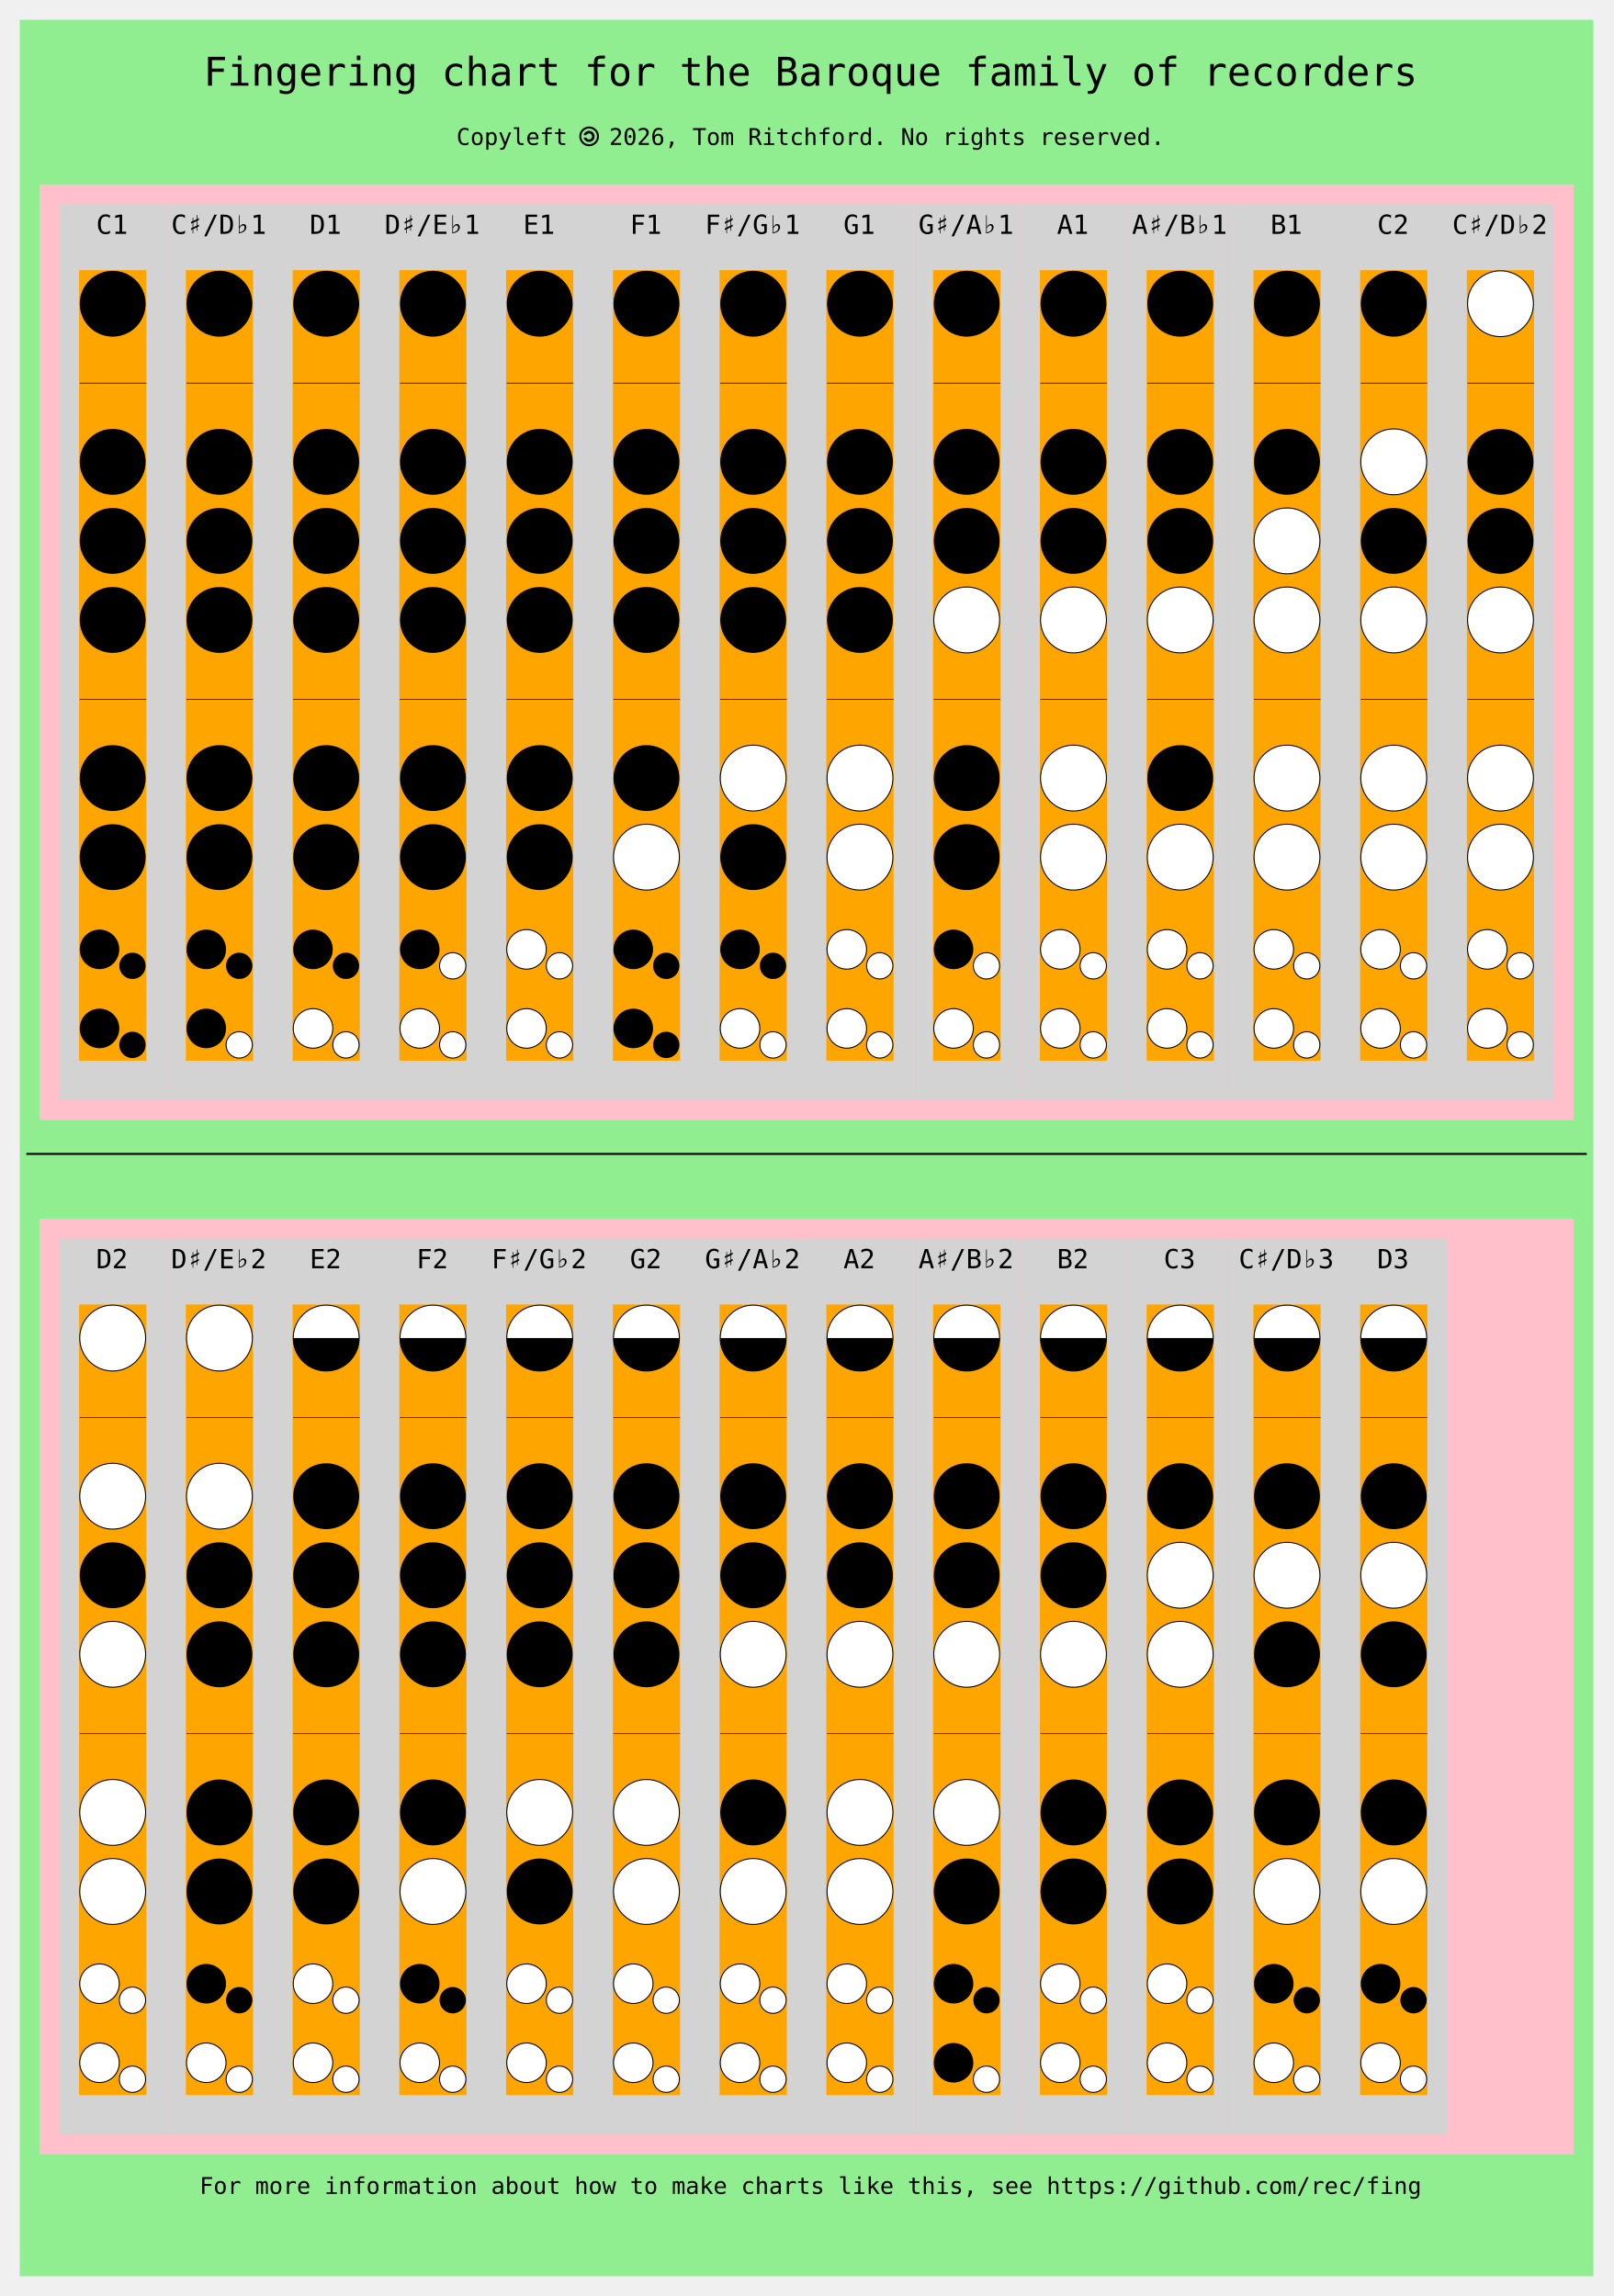
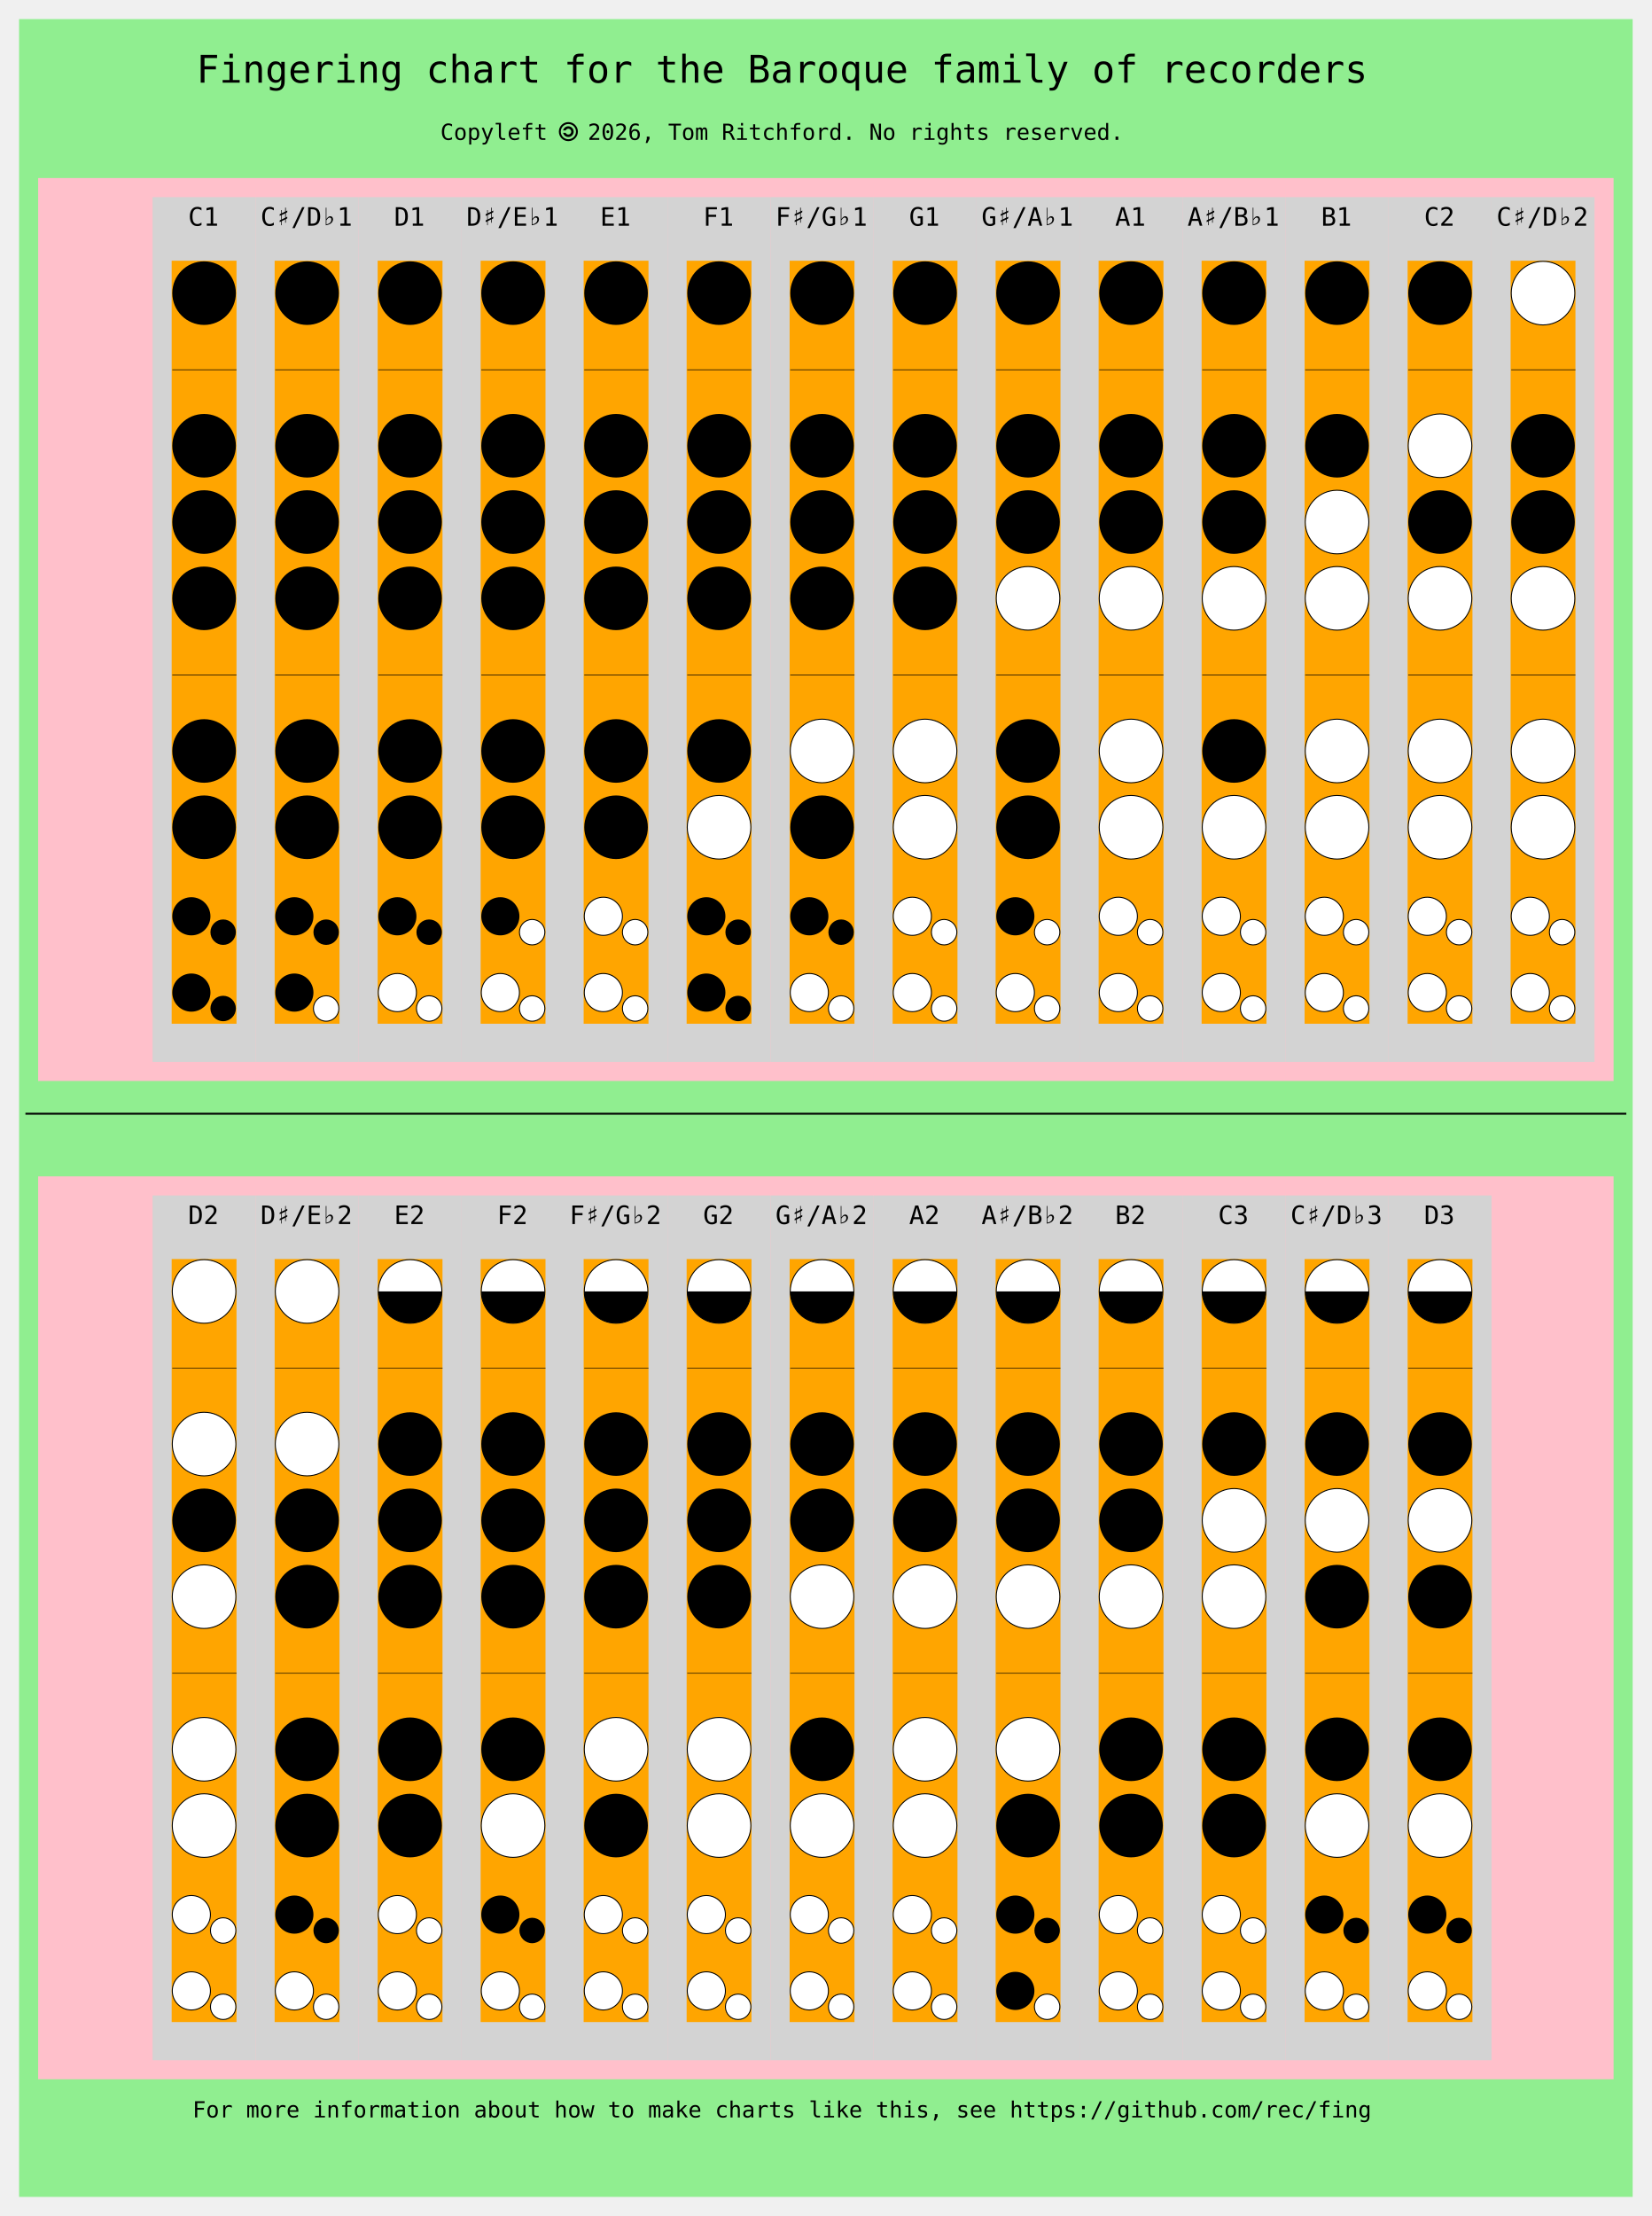
- <svg xmlns="http://www.w3.org/2000/svg" viewBox="0 0 2448 3485">
+ <svg xmlns="http://www.w3.org/2000/svg" viewBox="0 0 2598 3485">
  <defs>
    <svg id="copyleft">
      <circle cx="5" cy="5" r="4.49" fill="none" stroke="#000" stroke-width="1" />
      <path d="M 2.23,4.37 H 3.57 a 1.53,1.53 0 1 1 0,1.28 H 2.23 a 2.81,2.81 0 1 0 0-1.28 z" />
    </svg>
    <circle cx="50" cy="50" r="50" id="pad" />
    <circle cx="80" cy="95" r="20" id="little-hole" />
    <circle cx="30" cy="70" r="30" id="big-hole" />
    <rect x="0" y="50" width="120" height="1" style="fill: black;" id="horizontal-line" />
    <path d="  M 0,50   A 50,50 0 0 0 100,50   Z  " fill="black" id="octave" />
  </defs>
  <style>
    .body_background { fill: lightgreen; }
    .chart_background { fill: pink; }
    .note_fingering_background { fill: lightgray; }
    .fingering_background { fill: orange; }
    .outline { fill: white; stroke: black; stroke-width: 1.5; }
    .note_label { fill: black; font-size: 40px; font-family: monospace; text-anchor: middle; }
    .page_background { fill: pink; }
  </style>
-   <svg class="body" x="30" y="30" width="2388" height="3425">
+   <svg class="body" x="30" y="30" width="2538" height="3425">
    <rect class="body_background" width="100%" height="100%" />
    <svg>
      <text font-size="60px" font-family="monospace" text-anchor="middle" x="1200" y="100">
        Fingering chart for the Baroque family of recorders
      </text>
      <text font-size="35px" font-family="monospace" text-anchor="middle" x="1200" y="190">
        Copyleft <tspan fill="transparent">©</tspan> 2026, Tom Ritchford. No rights reserved.
      </text>
      <use href="#copyleft" x="283" y="54" transform="scale(3, 3)" />
    </svg>
-     <svg class="chart" x="30" y="250" width="2328" height="1420">
+     <svg class="chart" x="30" y="250" width="2478" height="1420">
      <rect class="chart_background" width="100%" height="100%" />
-       <svg class="note_fingering" x="30" y="30" width="162" height="1360">
+       <svg class="note_fingering" x="180" y="30" width="162" height="1360">
        <rect class="note_fingering_background" width="100%" height="100%" />
        <svg class="fingering" x="30" y="100" width="102" height="1200">
          <rect class="fingering_background" width="100%" height="100%" />
          <use x="1" y="1" href="#pad" />
          <use x="1" y="121" href="#horizontal-line" />
          <use x="1" y="241" href="#pad" />
          <use x="1" y="361" href="#pad" />
          <use x="1" y="481" href="#pad" />
          <use x="1" y="601" href="#horizontal-line" />
          <use x="1" y="721" href="#pad" />
          <use x="1" y="841" href="#pad" />
          <use x="1" y="961" href="#little-hole" />
          <use x="1" y="961" href="#big-hole" />
          <use x="1" y="1081" href="#little-hole" />
          <use x="1" y="1081" href="#big-hole" />
        </svg>
        <text class="note_label" height="100" x="80" y="45">  C1  </text>
      </svg>
-       <svg class="note_fingering" x="192" y="30" width="162" height="1360">
+       <svg class="note_fingering" x="342" y="30" width="162" height="1360">
        <rect class="note_fingering_background" width="100%" height="100%" />
        <svg class="fingering" x="30" y="100" width="102" height="1200">
          <rect class="fingering_background" width="100%" height="100%" />
          <use x="1" y="1" href="#pad" />
          <use x="1" y="121" href="#horizontal-line" />
          <use x="1" y="241" href="#pad" />
          <use x="1" y="361" href="#pad" />
          <use x="1" y="481" href="#pad" />
          <use x="1" y="601" href="#horizontal-line" />
          <use x="1" y="721" href="#pad" />
          <use x="1" y="841" href="#pad" />
          <use x="1" y="961" href="#little-hole" />
          <use x="1" y="961" href="#big-hole" />
          <use x="1" y="1081" href="#little-hole" class="outline" />
          <use x="1" y="1081" href="#big-hole" />
        </svg>
        <text class="note_label" height="100" x="80" y="45">C♯/D♭1</text>
      </svg>
-       <svg class="note_fingering" x="354" y="30" width="162" height="1360">
+       <svg class="note_fingering" x="504" y="30" width="162" height="1360">
        <rect class="note_fingering_background" width="100%" height="100%" />
        <svg class="fingering" x="30" y="100" width="102" height="1200">
          <rect class="fingering_background" width="100%" height="100%" />
          <use x="1" y="1" href="#pad" />
          <use x="1" y="121" href="#horizontal-line" />
          <use x="1" y="241" href="#pad" />
          <use x="1" y="361" href="#pad" />
          <use x="1" y="481" href="#pad" />
          <use x="1" y="601" href="#horizontal-line" />
          <use x="1" y="721" href="#pad" />
          <use x="1" y="841" href="#pad" />
          <use x="1" y="961" href="#little-hole" />
          <use x="1" y="961" href="#big-hole" />
          <use x="1" y="1081" href="#little-hole" class="outline" />
          <use x="1" y="1081" href="#big-hole" class="outline" />
        </svg>
        <text class="note_label" height="100" x="80" y="45">  D1  </text>
      </svg>
-       <svg class="note_fingering" x="516" y="30" width="162" height="1360">
+       <svg class="note_fingering" x="666" y="30" width="162" height="1360">
        <rect class="note_fingering_background" width="100%" height="100%" />
        <svg class="fingering" x="30" y="100" width="102" height="1200">
          <rect class="fingering_background" width="100%" height="100%" />
          <use x="1" y="1" href="#pad" />
          <use x="1" y="121" href="#horizontal-line" />
          <use x="1" y="241" href="#pad" />
          <use x="1" y="361" href="#pad" />
          <use x="1" y="481" href="#pad" />
          <use x="1" y="601" href="#horizontal-line" />
          <use x="1" y="721" href="#pad" />
          <use x="1" y="841" href="#pad" />
          <use x="1" y="961" href="#little-hole" class="outline" />
          <use x="1" y="961" href="#big-hole" />
          <use x="1" y="1081" href="#little-hole" class="outline" />
          <use x="1" y="1081" href="#big-hole" class="outline" />
        </svg>
        <text class="note_label" height="100" x="80" y="45">D♯/E♭1</text>
      </svg>
-       <svg class="note_fingering" x="678" y="30" width="162" height="1360">
+       <svg class="note_fingering" x="828" y="30" width="162" height="1360">
        <rect class="note_fingering_background" width="100%" height="100%" />
        <svg class="fingering" x="30" y="100" width="102" height="1200">
          <rect class="fingering_background" width="100%" height="100%" />
          <use x="1" y="1" href="#pad" />
          <use x="1" y="121" href="#horizontal-line" />
          <use x="1" y="241" href="#pad" />
          <use x="1" y="361" href="#pad" />
          <use x="1" y="481" href="#pad" />
          <use x="1" y="601" href="#horizontal-line" />
          <use x="1" y="721" href="#pad" />
          <use x="1" y="841" href="#pad" />
          <use x="1" y="961" href="#little-hole" class="outline" />
          <use x="1" y="961" href="#big-hole" class="outline" />
          <use x="1" y="1081" href="#little-hole" class="outline" />
          <use x="1" y="1081" href="#big-hole" class="outline" />
        </svg>
        <text class="note_label" height="100" x="80" y="45">  E1  </text>
      </svg>
-       <svg class="note_fingering" x="840" y="30" width="162" height="1360">
+       <svg class="note_fingering" x="990" y="30" width="162" height="1360">
        <rect class="note_fingering_background" width="100%" height="100%" />
        <svg class="fingering" x="30" y="100" width="102" height="1200">
          <rect class="fingering_background" width="100%" height="100%" />
          <use x="1" y="1" href="#pad" />
          <use x="1" y="121" href="#horizontal-line" />
          <use x="1" y="241" href="#pad" />
          <use x="1" y="361" href="#pad" />
          <use x="1" y="481" href="#pad" />
          <use x="1" y="601" href="#horizontal-line" />
          <use x="1" y="721" href="#pad" />
          <use x="1" y="841" href="#pad" class="outline" />
          <use x="1" y="961" href="#little-hole" />
          <use x="1" y="961" href="#big-hole" />
          <use x="1" y="1081" href="#little-hole" />
          <use x="1" y="1081" href="#big-hole" />
        </svg>
        <text class="note_label" height="100" x="80" y="45">  F1  </text>
      </svg>
-       <svg class="note_fingering" x="1002" y="30" width="162" height="1360">
+       <svg class="note_fingering" x="1152" y="30" width="162" height="1360">
        <rect class="note_fingering_background" width="100%" height="100%" />
        <svg class="fingering" x="30" y="100" width="102" height="1200">
          <rect class="fingering_background" width="100%" height="100%" />
          <use x="1" y="1" href="#pad" />
          <use x="1" y="121" href="#horizontal-line" />
          <use x="1" y="241" href="#pad" />
          <use x="1" y="361" href="#pad" />
          <use x="1" y="481" href="#pad" />
          <use x="1" y="601" href="#horizontal-line" />
          <use x="1" y="721" href="#pad" class="outline" />
          <use x="1" y="841" href="#pad" />
          <use x="1" y="961" href="#little-hole" />
          <use x="1" y="961" href="#big-hole" />
          <use x="1" y="1081" href="#little-hole" class="outline" />
          <use x="1" y="1081" href="#big-hole" class="outline" />
        </svg>
        <text class="note_label" height="100" x="80" y="45">F♯/G♭1</text>
      </svg>
-       <svg class="note_fingering" x="1164" y="30" width="162" height="1360">
+       <svg class="note_fingering" x="1314" y="30" width="162" height="1360">
        <rect class="note_fingering_background" width="100%" height="100%" />
        <svg class="fingering" x="30" y="100" width="102" height="1200">
          <rect class="fingering_background" width="100%" height="100%" />
          <use x="1" y="1" href="#pad" />
          <use x="1" y="121" href="#horizontal-line" />
          <use x="1" y="241" href="#pad" />
          <use x="1" y="361" href="#pad" />
          <use x="1" y="481" href="#pad" />
          <use x="1" y="601" href="#horizontal-line" />
          <use x="1" y="721" href="#pad" class="outline" />
          <use x="1" y="841" href="#pad" class="outline" />
          <use x="1" y="961" href="#little-hole" class="outline" />
          <use x="1" y="961" href="#big-hole" class="outline" />
          <use x="1" y="1081" href="#little-hole" class="outline" />
          <use x="1" y="1081" href="#big-hole" class="outline" />
        </svg>
        <text class="note_label" height="100" x="80" y="45">  G1  </text>
      </svg>
-       <svg class="note_fingering" x="1326" y="30" width="162" height="1360">
+       <svg class="note_fingering" x="1476" y="30" width="162" height="1360">
        <rect class="note_fingering_background" width="100%" height="100%" />
        <svg class="fingering" x="30" y="100" width="102" height="1200">
          <rect class="fingering_background" width="100%" height="100%" />
          <use x="1" y="1" href="#pad" />
          <use x="1" y="121" href="#horizontal-line" />
          <use x="1" y="241" href="#pad" />
          <use x="1" y="361" href="#pad" />
          <use x="1" y="481" href="#pad" class="outline" />
          <use x="1" y="601" href="#horizontal-line" />
          <use x="1" y="721" href="#pad" />
          <use x="1" y="841" href="#pad" />
          <use x="1" y="961" href="#little-hole" class="outline" />
          <use x="1" y="961" href="#big-hole" />
          <use x="1" y="1081" href="#little-hole" class="outline" />
          <use x="1" y="1081" href="#big-hole" class="outline" />
        </svg>
        <text class="note_label" height="100" x="80" y="45">G♯/A♭1</text>
      </svg>
-       <svg class="note_fingering" x="1488" y="30" width="162" height="1360">
+       <svg class="note_fingering" x="1638" y="30" width="162" height="1360">
        <rect class="note_fingering_background" width="100%" height="100%" />
        <svg class="fingering" x="30" y="100" width="102" height="1200">
          <rect class="fingering_background" width="100%" height="100%" />
          <use x="1" y="1" href="#pad" />
          <use x="1" y="121" href="#horizontal-line" />
          <use x="1" y="241" href="#pad" />
          <use x="1" y="361" href="#pad" />
          <use x="1" y="481" href="#pad" class="outline" />
          <use x="1" y="601" href="#horizontal-line" />
          <use x="1" y="721" href="#pad" class="outline" />
          <use x="1" y="841" href="#pad" class="outline" />
          <use x="1" y="961" href="#little-hole" class="outline" />
          <use x="1" y="961" href="#big-hole" class="outline" />
          <use x="1" y="1081" href="#little-hole" class="outline" />
          <use x="1" y="1081" href="#big-hole" class="outline" />
        </svg>
        <text class="note_label" height="100" x="80" y="45">  A1  </text>
      </svg>
-       <svg class="note_fingering" x="1650" y="30" width="162" height="1360">
+       <svg class="note_fingering" x="1800" y="30" width="162" height="1360">
        <rect class="note_fingering_background" width="100%" height="100%" />
        <svg class="fingering" x="30" y="100" width="102" height="1200">
          <rect class="fingering_background" width="100%" height="100%" />
          <use x="1" y="1" href="#pad" />
          <use x="1" y="121" href="#horizontal-line" />
          <use x="1" y="241" href="#pad" />
          <use x="1" y="361" href="#pad" />
          <use x="1" y="481" href="#pad" class="outline" />
          <use x="1" y="601" href="#horizontal-line" />
          <use x="1" y="721" href="#pad" />
          <use x="1" y="841" href="#pad" class="outline" />
          <use x="1" y="961" href="#little-hole" class="outline" />
          <use x="1" y="961" href="#big-hole" class="outline" />
          <use x="1" y="1081" href="#little-hole" class="outline" />
          <use x="1" y="1081" href="#big-hole" class="outline" />
        </svg>
        <text class="note_label" height="100" x="80" y="45">A♯/B♭1</text>
      </svg>
-       <svg class="note_fingering" x="1812" y="30" width="162" height="1360">
+       <svg class="note_fingering" x="1962" y="30" width="162" height="1360">
        <rect class="note_fingering_background" width="100%" height="100%" />
        <svg class="fingering" x="30" y="100" width="102" height="1200">
          <rect class="fingering_background" width="100%" height="100%" />
          <use x="1" y="1" href="#pad" />
          <use x="1" y="121" href="#horizontal-line" />
          <use x="1" y="241" href="#pad" />
          <use x="1" y="361" href="#pad" class="outline" />
          <use x="1" y="481" href="#pad" class="outline" />
          <use x="1" y="601" href="#horizontal-line" />
          <use x="1" y="721" href="#pad" class="outline" />
          <use x="1" y="841" href="#pad" class="outline" />
          <use x="1" y="961" href="#little-hole" class="outline" />
          <use x="1" y="961" href="#big-hole" class="outline" />
          <use x="1" y="1081" href="#little-hole" class="outline" />
          <use x="1" y="1081" href="#big-hole" class="outline" />
        </svg>
        <text class="note_label" height="100" x="80" y="45">  B1  </text>
      </svg>
-       <svg class="note_fingering" x="1974" y="30" width="162" height="1360">
+       <svg class="note_fingering" x="2124" y="30" width="162" height="1360">
        <rect class="note_fingering_background" width="100%" height="100%" />
        <svg class="fingering" x="30" y="100" width="102" height="1200">
          <rect class="fingering_background" width="100%" height="100%" />
          <use x="1" y="1" href="#pad" />
          <use x="1" y="121" href="#horizontal-line" />
          <use x="1" y="241" href="#pad" class="outline" />
          <use x="1" y="361" href="#pad" />
          <use x="1" y="481" href="#pad" class="outline" />
          <use x="1" y="601" href="#horizontal-line" />
          <use x="1" y="721" href="#pad" class="outline" />
          <use x="1" y="841" href="#pad" class="outline" />
          <use x="1" y="961" href="#little-hole" class="outline" />
          <use x="1" y="961" href="#big-hole" class="outline" />
          <use x="1" y="1081" href="#little-hole" class="outline" />
          <use x="1" y="1081" href="#big-hole" class="outline" />
        </svg>
        <text class="note_label" height="100" x="80" y="45">  C2  </text>
      </svg>
-       <svg class="note_fingering" x="2136" y="30" width="162" height="1360">
+       <svg class="note_fingering" x="2286" y="30" width="162" height="1360">
        <rect class="note_fingering_background" width="100%" height="100%" />
        <svg class="fingering" x="30" y="100" width="102" height="1200">
          <rect class="fingering_background" width="100%" height="100%" />
          <use x="1" y="1" href="#pad" class="outline" />
          <use x="1" y="121" href="#horizontal-line" />
          <use x="1" y="241" href="#pad" />
          <use x="1" y="361" href="#pad" />
          <use x="1" y="481" href="#pad" class="outline" />
          <use x="1" y="601" href="#horizontal-line" />
          <use x="1" y="721" href="#pad" class="outline" />
          <use x="1" y="841" href="#pad" class="outline" />
          <use x="1" y="961" href="#little-hole" class="outline" />
          <use x="1" y="961" href="#big-hole" class="outline" />
          <use x="1" y="1081" href="#little-hole" class="outline" />
          <use x="1" y="1081" href="#big-hole" class="outline" />
        </svg>
        <text class="note_label" height="100" x="80" y="45">C♯/D♭2</text>
      </svg>
    </svg>
-     <svg class="chart" x="30" y="1820" width="2328" height="1420">
+     <svg class="chart" x="30" y="1820" width="2478" height="1420">
      <rect class="chart_background" width="100%" height="100%" />
-       <svg class="note_fingering" x="30" y="30" width="162" height="1360">
+       <svg class="note_fingering" x="180" y="30" width="162" height="1360">
        <rect class="note_fingering_background" width="100%" height="100%" />
        <svg class="fingering" x="30" y="100" width="102" height="1200">
          <rect class="fingering_background" width="100%" height="100%" />
          <use x="1" y="1" href="#pad" class="outline" />
          <use x="1" y="121" href="#horizontal-line" />
          <use x="1" y="241" href="#pad" class="outline" />
          <use x="1" y="361" href="#pad" />
          <use x="1" y="481" href="#pad" class="outline" />
          <use x="1" y="601" href="#horizontal-line" />
          <use x="1" y="721" href="#pad" class="outline" />
          <use x="1" y="841" href="#pad" class="outline" />
          <use x="1" y="961" href="#little-hole" class="outline" />
          <use x="1" y="961" href="#big-hole" class="outline" />
          <use x="1" y="1081" href="#little-hole" class="outline" />
          <use x="1" y="1081" href="#big-hole" class="outline" />
        </svg>
        <text class="note_label" height="100" x="80" y="45">  D2  </text>
      </svg>
-       <svg class="note_fingering" x="192" y="30" width="162" height="1360">
+       <svg class="note_fingering" x="342" y="30" width="162" height="1360">
        <rect class="note_fingering_background" width="100%" height="100%" />
        <svg class="fingering" x="30" y="100" width="102" height="1200">
          <rect class="fingering_background" width="100%" height="100%" />
          <use x="1" y="1" href="#pad" class="outline" />
          <use x="1" y="121" href="#horizontal-line" />
          <use x="1" y="241" href="#pad" class="outline" />
          <use x="1" y="361" href="#pad" />
          <use x="1" y="481" href="#pad" />
          <use x="1" y="601" href="#horizontal-line" />
          <use x="1" y="721" href="#pad" />
          <use x="1" y="841" href="#pad" />
          <use x="1" y="961" href="#little-hole" />
          <use x="1" y="961" href="#big-hole" />
          <use x="1" y="1081" href="#little-hole" class="outline" />
          <use x="1" y="1081" href="#big-hole" class="outline" />
        </svg>
        <text class="note_label" height="100" x="80" y="45">D♯/E♭2</text>
      </svg>
-       <svg class="note_fingering" x="354" y="30" width="162" height="1360">
+       <svg class="note_fingering" x="504" y="30" width="162" height="1360">
        <rect class="note_fingering_background" width="100%" height="100%" />
        <svg class="fingering" x="30" y="100" width="102" height="1200">
          <rect class="fingering_background" width="100%" height="100%" />
          <use x="1" y="1" href="#pad" class="outline" />
          <use x="1" y="1" href="#octave" />
          <use x="1" y="121" href="#horizontal-line" />
          <use x="1" y="241" href="#pad" />
          <use x="1" y="361" href="#pad" />
          <use x="1" y="481" href="#pad" />
          <use x="1" y="601" href="#horizontal-line" />
          <use x="1" y="721" href="#pad" />
          <use x="1" y="841" href="#pad" />
          <use x="1" y="961" href="#little-hole" class="outline" />
          <use x="1" y="961" href="#big-hole" class="outline" />
          <use x="1" y="1081" href="#little-hole" class="outline" />
          <use x="1" y="1081" href="#big-hole" class="outline" />
        </svg>
        <text class="note_label" height="100" x="80" y="45">  E2  </text>
      </svg>
-       <svg class="note_fingering" x="516" y="30" width="162" height="1360">
+       <svg class="note_fingering" x="666" y="30" width="162" height="1360">
        <rect class="note_fingering_background" width="100%" height="100%" />
        <svg class="fingering" x="30" y="100" width="102" height="1200">
          <rect class="fingering_background" width="100%" height="100%" />
          <use x="1" y="1" href="#pad" class="outline" />
          <use x="1" y="1" href="#octave" />
          <use x="1" y="121" href="#horizontal-line" />
          <use x="1" y="241" href="#pad" />
          <use x="1" y="361" href="#pad" />
          <use x="1" y="481" href="#pad" />
          <use x="1" y="601" href="#horizontal-line" />
          <use x="1" y="721" href="#pad" />
          <use x="1" y="841" href="#pad" class="outline" />
          <use x="1" y="961" href="#little-hole" />
          <use x="1" y="961" href="#big-hole" />
          <use x="1" y="1081" href="#little-hole" class="outline" />
          <use x="1" y="1081" href="#big-hole" class="outline" />
        </svg>
        <text class="note_label" height="100" x="80" y="45">  F2  </text>
      </svg>
-       <svg class="note_fingering" x="678" y="30" width="162" height="1360">
+       <svg class="note_fingering" x="828" y="30" width="162" height="1360">
        <rect class="note_fingering_background" width="100%" height="100%" />
        <svg class="fingering" x="30" y="100" width="102" height="1200">
          <rect class="fingering_background" width="100%" height="100%" />
          <use x="1" y="1" href="#pad" class="outline" />
          <use x="1" y="1" href="#octave" />
          <use x="1" y="121" href="#horizontal-line" />
          <use x="1" y="241" href="#pad" />
          <use x="1" y="361" href="#pad" />
          <use x="1" y="481" href="#pad" />
          <use x="1" y="601" href="#horizontal-line" />
          <use x="1" y="721" href="#pad" class="outline" />
          <use x="1" y="841" href="#pad" />
          <use x="1" y="961" href="#little-hole" class="outline" />
          <use x="1" y="961" href="#big-hole" class="outline" />
          <use x="1" y="1081" href="#little-hole" class="outline" />
          <use x="1" y="1081" href="#big-hole" class="outline" />
        </svg>
        <text class="note_label" height="100" x="80" y="45">F♯/G♭2</text>
      </svg>
-       <svg class="note_fingering" x="840" y="30" width="162" height="1360">
+       <svg class="note_fingering" x="990" y="30" width="162" height="1360">
        <rect class="note_fingering_background" width="100%" height="100%" />
        <svg class="fingering" x="30" y="100" width="102" height="1200">
          <rect class="fingering_background" width="100%" height="100%" />
          <use x="1" y="1" href="#pad" class="outline" />
          <use x="1" y="1" href="#octave" />
          <use x="1" y="121" href="#horizontal-line" />
          <use x="1" y="241" href="#pad" />
          <use x="1" y="361" href="#pad" />
          <use x="1" y="481" href="#pad" />
          <use x="1" y="601" href="#horizontal-line" />
          <use x="1" y="721" href="#pad" class="outline" />
          <use x="1" y="841" href="#pad" class="outline" />
          <use x="1" y="961" href="#little-hole" class="outline" />
          <use x="1" y="961" href="#big-hole" class="outline" />
          <use x="1" y="1081" href="#little-hole" class="outline" />
          <use x="1" y="1081" href="#big-hole" class="outline" />
        </svg>
        <text class="note_label" height="100" x="80" y="45">  G2  </text>
      </svg>
-       <svg class="note_fingering" x="1002" y="30" width="162" height="1360">
+       <svg class="note_fingering" x="1152" y="30" width="162" height="1360">
        <rect class="note_fingering_background" width="100%" height="100%" />
        <svg class="fingering" x="30" y="100" width="102" height="1200">
          <rect class="fingering_background" width="100%" height="100%" />
          <use x="1" y="1" href="#pad" class="outline" />
          <use x="1" y="1" href="#octave" />
          <use x="1" y="121" href="#horizontal-line" />
          <use x="1" y="241" href="#pad" />
          <use x="1" y="361" href="#pad" />
          <use x="1" y="481" href="#pad" class="outline" />
          <use x="1" y="601" href="#horizontal-line" />
          <use x="1" y="721" href="#pad" />
          <use x="1" y="841" href="#pad" class="outline" />
          <use x="1" y="961" href="#little-hole" class="outline" />
          <use x="1" y="961" href="#big-hole" class="outline" />
          <use x="1" y="1081" href="#little-hole" class="outline" />
          <use x="1" y="1081" href="#big-hole" class="outline" />
        </svg>
        <text class="note_label" height="100" x="80" y="45">G♯/A♭2</text>
      </svg>
-       <svg class="note_fingering" x="1164" y="30" width="162" height="1360">
+       <svg class="note_fingering" x="1314" y="30" width="162" height="1360">
        <rect class="note_fingering_background" width="100%" height="100%" />
        <svg class="fingering" x="30" y="100" width="102" height="1200">
          <rect class="fingering_background" width="100%" height="100%" />
          <use x="1" y="1" href="#pad" class="outline" />
          <use x="1" y="1" href="#octave" />
          <use x="1" y="121" href="#horizontal-line" />
          <use x="1" y="241" href="#pad" />
          <use x="1" y="361" href="#pad" />
          <use x="1" y="481" href="#pad" class="outline" />
          <use x="1" y="601" href="#horizontal-line" />
          <use x="1" y="721" href="#pad" class="outline" />
          <use x="1" y="841" href="#pad" class="outline" />
          <use x="1" y="961" href="#little-hole" class="outline" />
          <use x="1" y="961" href="#big-hole" class="outline" />
          <use x="1" y="1081" href="#little-hole" class="outline" />
          <use x="1" y="1081" href="#big-hole" class="outline" />
        </svg>
        <text class="note_label" height="100" x="80" y="45">  A2  </text>
      </svg>
-       <svg class="note_fingering" x="1326" y="30" width="162" height="1360">
+       <svg class="note_fingering" x="1476" y="30" width="162" height="1360">
        <rect class="note_fingering_background" width="100%" height="100%" />
        <svg class="fingering" x="30" y="100" width="102" height="1200">
          <rect class="fingering_background" width="100%" height="100%" />
          <use x="1" y="1" href="#pad" class="outline" />
          <use x="1" y="1" href="#octave" />
          <use x="1" y="121" href="#horizontal-line" />
          <use x="1" y="241" href="#pad" />
          <use x="1" y="361" href="#pad" />
          <use x="1" y="481" href="#pad" class="outline" />
          <use x="1" y="601" href="#horizontal-line" />
          <use x="1" y="721" href="#pad" class="outline" />
          <use x="1" y="841" href="#pad" />
          <use x="1" y="961" href="#little-hole" />
          <use x="1" y="961" href="#big-hole" />
          <use x="1" y="1081" href="#little-hole" class="outline" />
          <use x="1" y="1081" href="#big-hole" />
        </svg>
        <text class="note_label" height="100" x="80" y="45">A♯/B♭2</text>
      </svg>
-       <svg class="note_fingering" x="1488" y="30" width="162" height="1360">
+       <svg class="note_fingering" x="1638" y="30" width="162" height="1360">
        <rect class="note_fingering_background" width="100%" height="100%" />
        <svg class="fingering" x="30" y="100" width="102" height="1200">
          <rect class="fingering_background" width="100%" height="100%" />
          <use x="1" y="1" href="#pad" class="outline" />
          <use x="1" y="1" href="#octave" />
          <use x="1" y="121" href="#horizontal-line" />
          <use x="1" y="241" href="#pad" />
          <use x="1" y="361" href="#pad" />
          <use x="1" y="481" href="#pad" class="outline" />
          <use x="1" y="601" href="#horizontal-line" />
          <use x="1" y="721" href="#pad" />
          <use x="1" y="841" href="#pad" />
          <use x="1" y="961" href="#little-hole" class="outline" />
          <use x="1" y="961" href="#big-hole" class="outline" />
          <use x="1" y="1081" href="#little-hole" class="outline" />
          <use x="1" y="1081" href="#big-hole" class="outline" />
        </svg>
        <text class="note_label" height="100" x="80" y="45">  B2  </text>
      </svg>
-       <svg class="note_fingering" x="1650" y="30" width="162" height="1360">
+       <svg class="note_fingering" x="1800" y="30" width="162" height="1360">
        <rect class="note_fingering_background" width="100%" height="100%" />
        <svg class="fingering" x="30" y="100" width="102" height="1200">
          <rect class="fingering_background" width="100%" height="100%" />
          <use x="1" y="1" href="#pad" class="outline" />
          <use x="1" y="1" href="#octave" />
          <use x="1" y="121" href="#horizontal-line" />
          <use x="1" y="241" href="#pad" />
          <use x="1" y="361" href="#pad" class="outline" />
          <use x="1" y="481" href="#pad" class="outline" />
          <use x="1" y="601" href="#horizontal-line" />
          <use x="1" y="721" href="#pad" />
          <use x="1" y="841" href="#pad" />
          <use x="1" y="961" href="#little-hole" class="outline" />
          <use x="1" y="961" href="#big-hole" class="outline" />
          <use x="1" y="1081" href="#little-hole" class="outline" />
          <use x="1" y="1081" href="#big-hole" class="outline" />
        </svg>
        <text class="note_label" height="100" x="80" y="45">  C3  </text>
      </svg>
-       <svg class="note_fingering" x="1812" y="30" width="162" height="1360">
+       <svg class="note_fingering" x="1962" y="30" width="162" height="1360">
        <rect class="note_fingering_background" width="100%" height="100%" />
        <svg class="fingering" x="30" y="100" width="102" height="1200">
          <rect class="fingering_background" width="100%" height="100%" />
          <use x="1" y="1" href="#pad" class="outline" />
          <use x="1" y="1" href="#octave" />
          <use x="1" y="121" href="#horizontal-line" />
          <use x="1" y="241" href="#pad" />
          <use x="1" y="361" href="#pad" class="outline" />
          <use x="1" y="481" href="#pad" />
          <use x="1" y="601" href="#horizontal-line" />
          <use x="1" y="721" href="#pad" />
          <use x="1" y="841" href="#pad" class="outline" />
          <use x="1" y="961" href="#little-hole" />
          <use x="1" y="961" href="#big-hole" />
          <use x="1" y="1081" href="#little-hole" class="outline" />
          <use x="1" y="1081" href="#big-hole" class="outline" />
        </svg>
        <text class="note_label" height="100" x="80" y="45">C♯/D♭3</text>
      </svg>
-       <svg class="note_fingering" x="1974" y="30" width="162" height="1360">
+       <svg class="note_fingering" x="2124" y="30" width="162" height="1360">
        <rect class="note_fingering_background" width="100%" height="100%" />
        <svg class="fingering" x="30" y="100" width="102" height="1200">
          <rect class="fingering_background" width="100%" height="100%" />
          <use x="1" y="1" href="#pad" class="outline" />
          <use x="1" y="1" href="#octave" />
          <use x="1" y="121" href="#horizontal-line" />
          <use x="1" y="241" href="#pad" />
          <use x="1" y="361" href="#pad" class="outline" />
          <use x="1" y="481" href="#pad" />
          <use x="1" y="601" href="#horizontal-line" />
          <use x="1" y="721" href="#pad" />
          <use x="1" y="841" href="#pad" class="outline" />
          <use x="1" y="961" href="#little-hole" />
          <use x="1" y="961" href="#big-hole" />
          <use x="1" y="1081" href="#little-hole" class="outline" />
          <use x="1" y="1081" href="#big-hole" class="outline" />
        </svg>
        <text class="note_label" height="100" x="80" y="45">  D3  </text>
      </svg>
    </svg>
-     <rect class="large-separator" x="10" y="1720" width="2368" height="3" />
+     <rect class="large-separator" x="10" y="1720" width="2518" height="3" />
    <text font-size="35px" font-family="monospace" text-anchor="middle" x="1200" y="3300">
      For more information about how to make charts like this, see https://github.com/rec/fing
    </text>
  </svg>
</svg>
